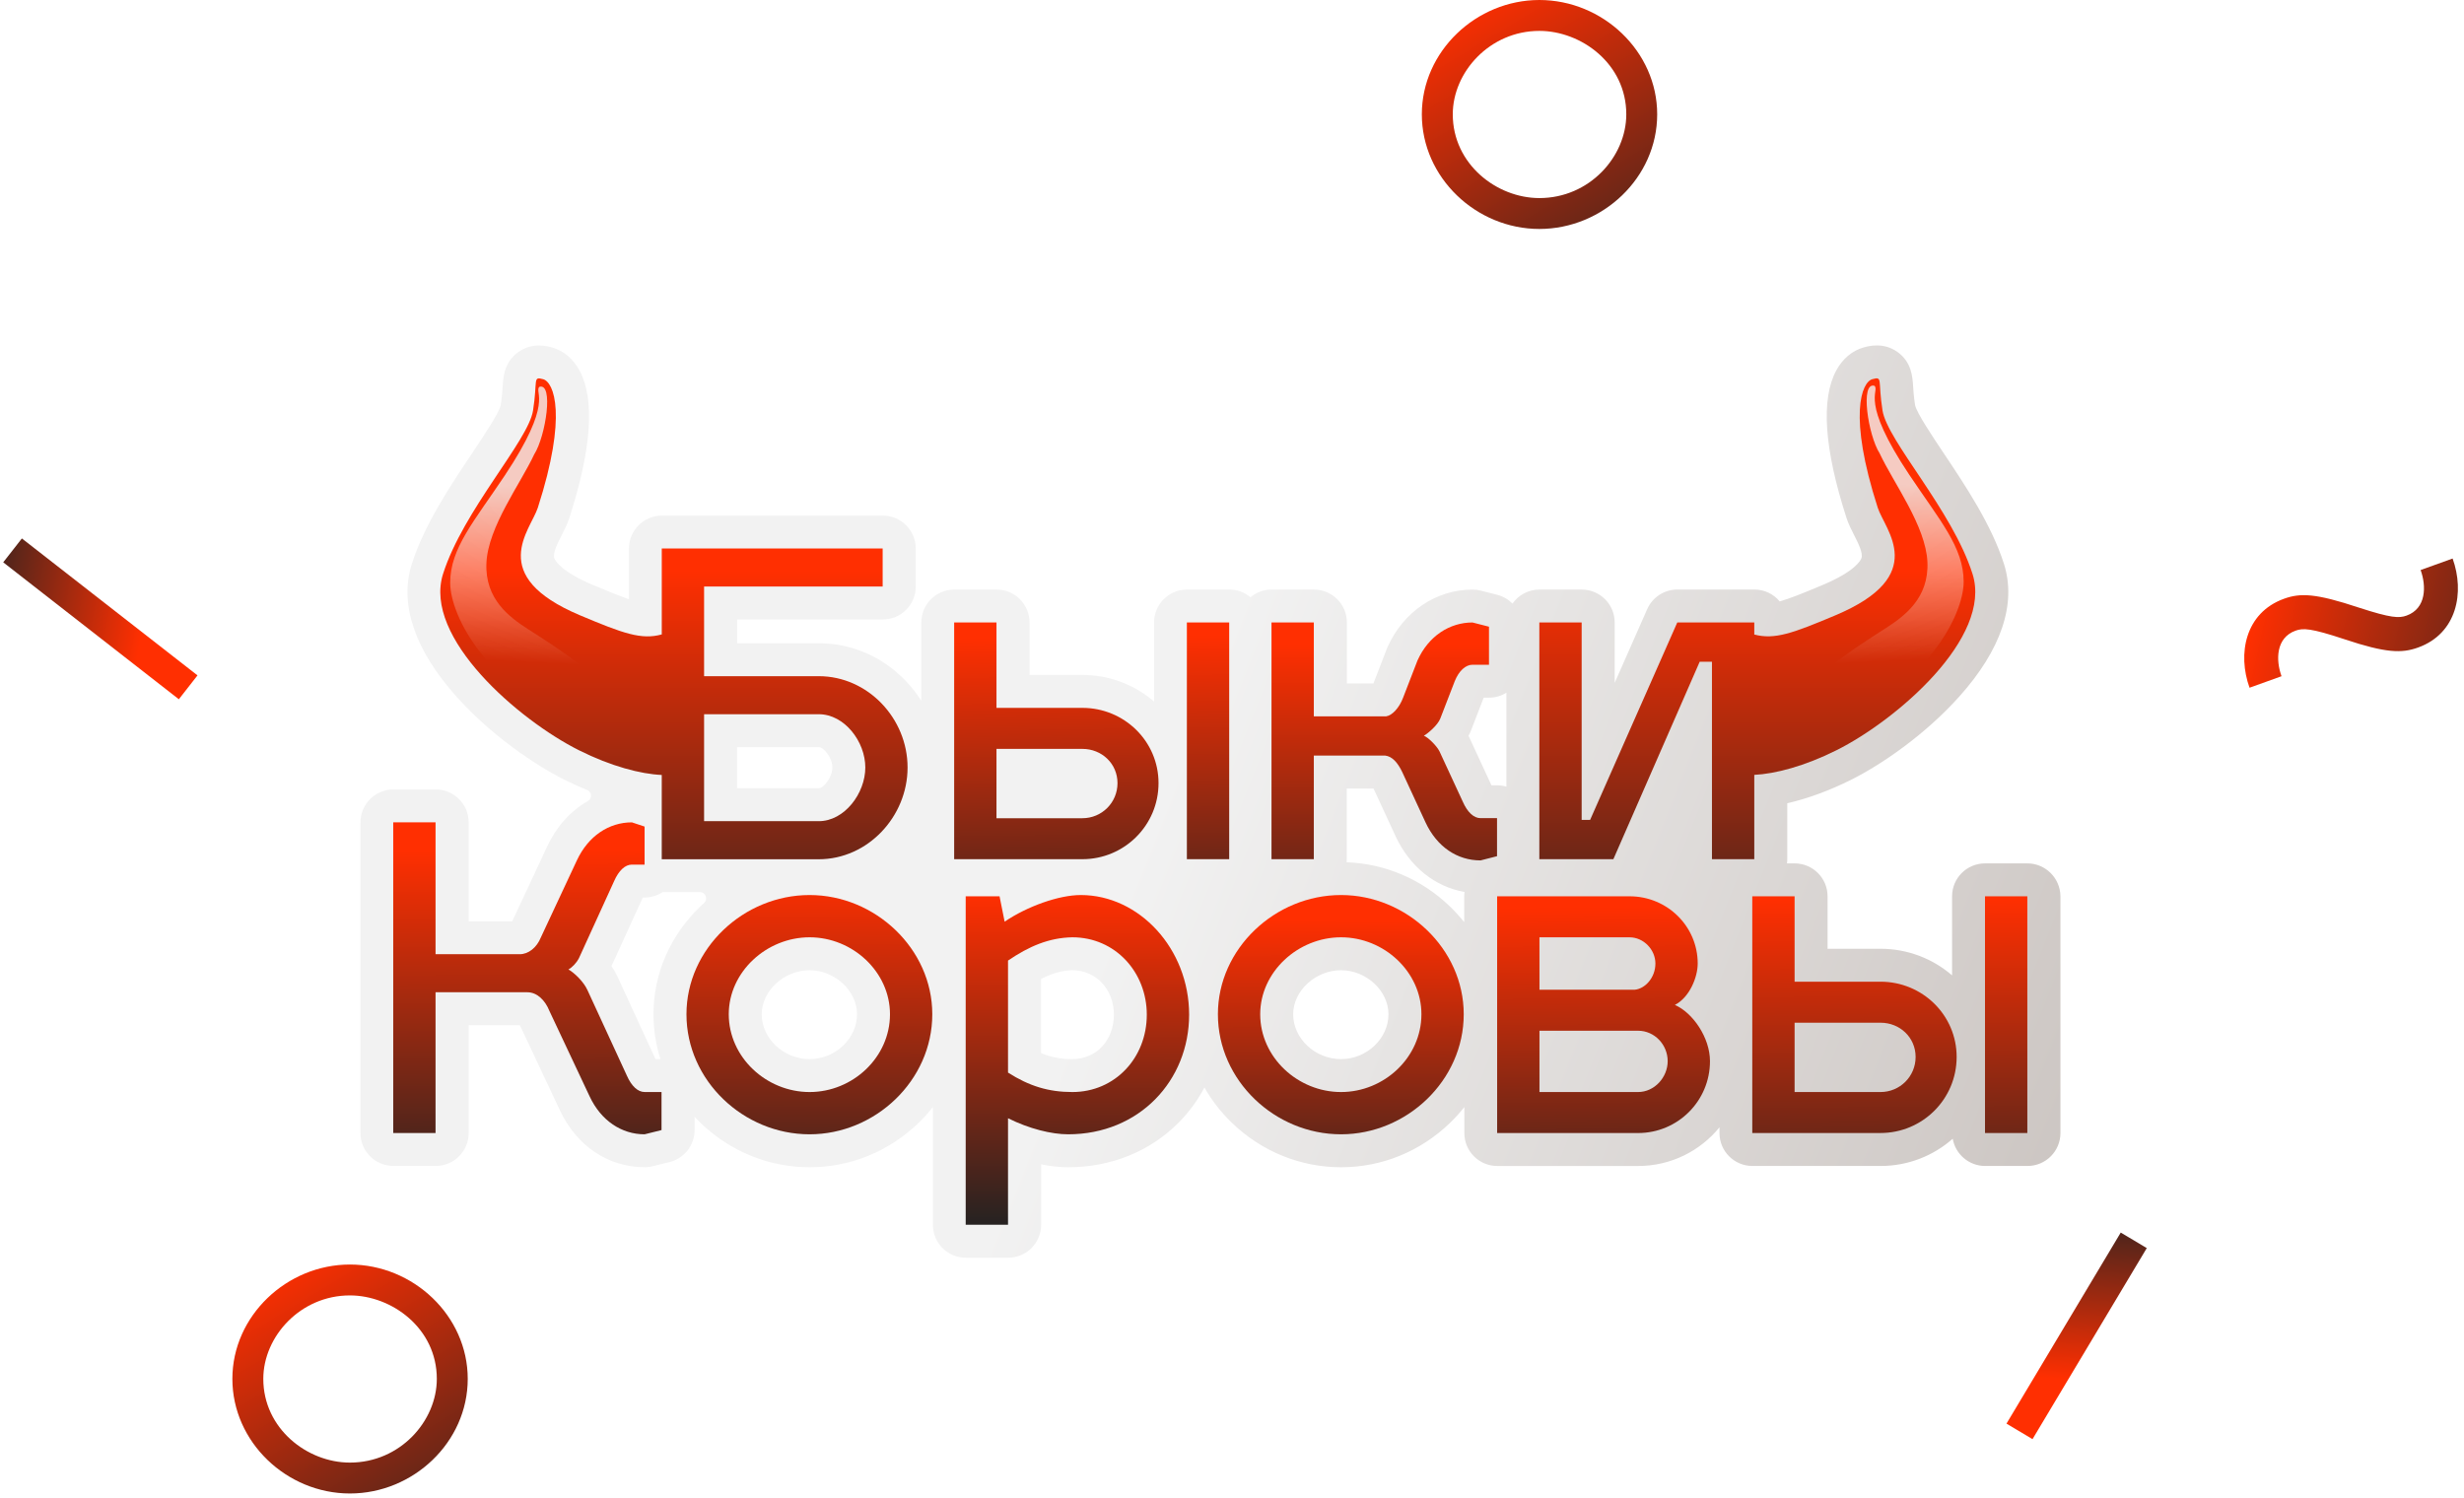
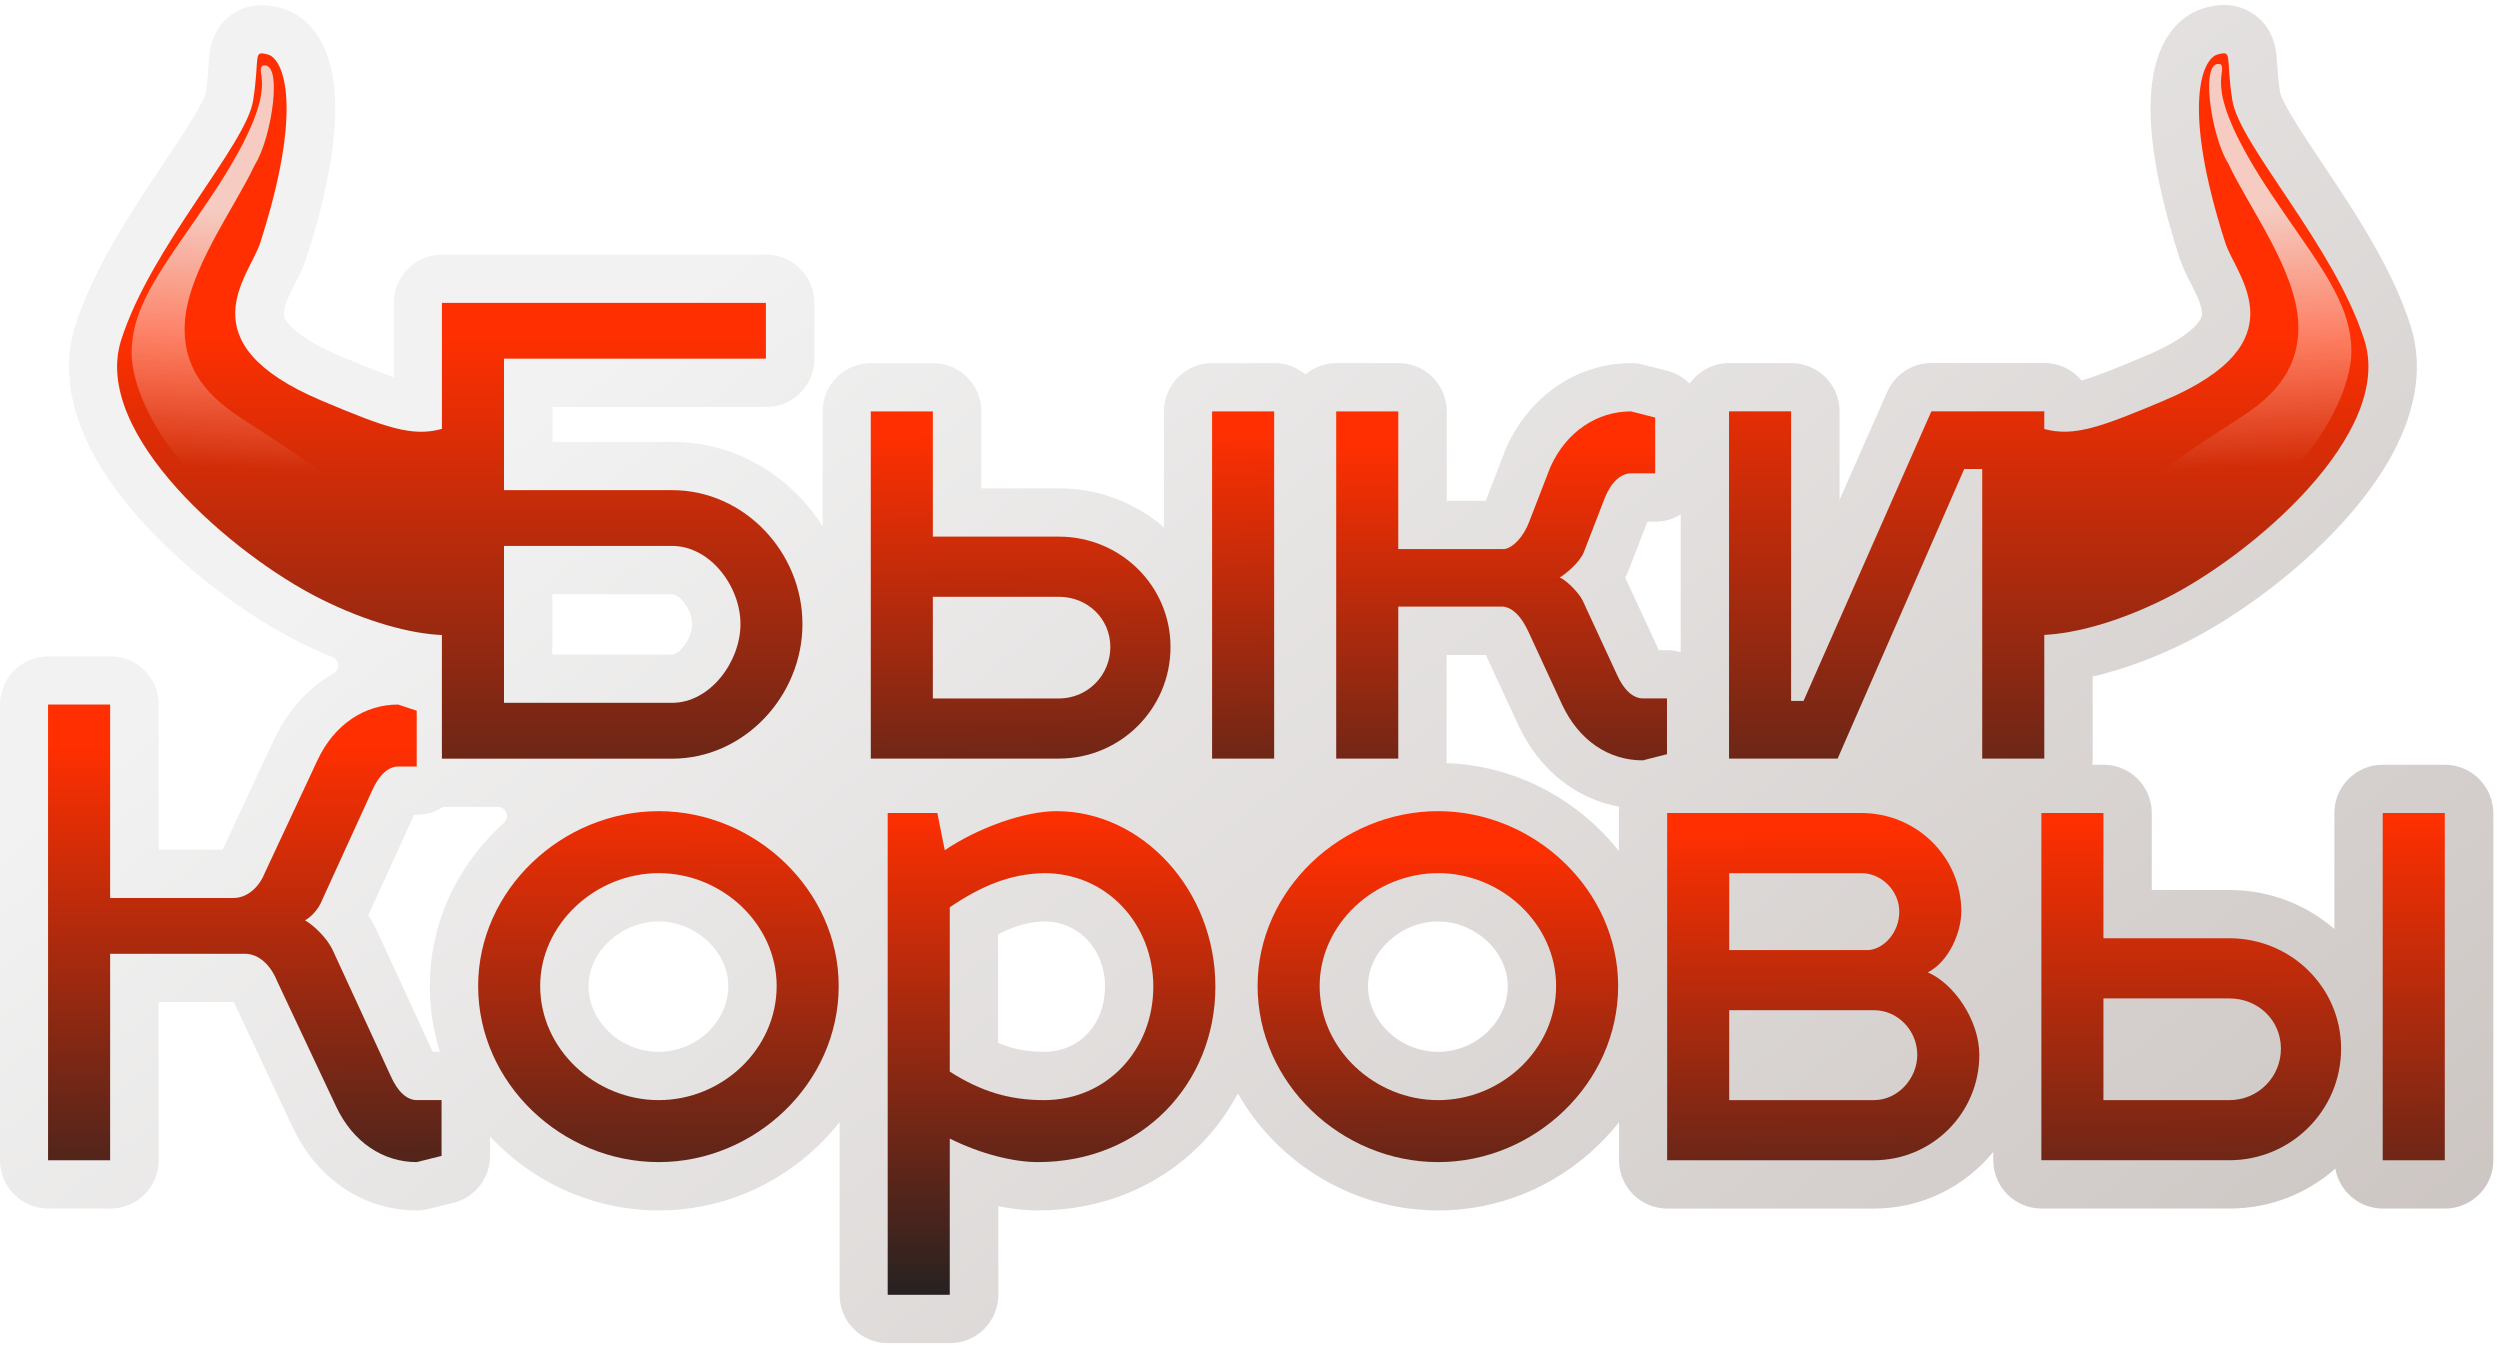
- <svg xmlns="http://www.w3.org/2000/svg" width="362" height="220" viewBox="0 0 362 220" fill="none">
-   <path d="M297.848 126.855H291.63C288.955 126.855 286.79 129.021 286.79 131.69V143.306C283.975 140.875 280.294 139.401 276.277 139.401H268.498V131.69C268.498 129.018 266.33 126.855 263.659 126.855H262.535C262.561 126.652 262.578 126.45 262.578 126.241V118.019C265.572 117.334 268.796 116.152 272.003 114.547C276.294 112.4 282.704 108.073 287.822 102.373C294.004 95.489 296.283 88.741 294.415 82.858C292.583 77.089 288.707 71.297 285.595 66.641C283.919 64.135 281.623 60.706 281.359 59.544C281.16 58.262 281.101 57.358 281.062 56.696C280.98 55.384 280.843 53.192 278.763 51.71C276.699 50.242 274.511 50.849 273.795 51.048C272.13 51.511 270.703 52.712 269.775 54.432C267.499 58.654 268.002 65.936 271.271 76.074C271.558 76.968 271.983 77.8 272.391 78.606C272.995 79.794 273.746 81.272 273.472 82.019C273.361 82.323 272.568 83.931 267.8 85.938C264.779 87.211 262.836 87.984 261.467 88.362C260.579 87.295 259.24 86.617 257.744 86.617H246.429C244.512 86.617 242.774 87.749 242 89.501L237.223 100.324V91.459C237.223 88.787 235.054 86.623 232.383 86.623H226.165C224.529 86.623 223.082 87.439 222.207 88.682C221.606 88.075 220.845 87.622 219.973 87.397L217.55 86.777C217.158 86.675 216.756 86.626 216.355 86.626C210.979 86.623 206.188 89.863 203.85 95.074C203.814 95.152 203.781 95.231 203.752 95.309L201.78 100.415H197.88V91.459C197.88 88.787 195.712 86.623 193.041 86.623H186.823C185.64 86.623 184.556 87.047 183.714 87.752C182.871 87.047 181.79 86.623 180.605 86.623H174.387C171.712 86.623 169.547 88.79 169.547 91.459V103.075C166.732 100.644 163.051 99.169 159.035 99.169H151.256V91.459C151.256 88.787 149.087 86.623 146.416 86.623H140.198C137.523 86.623 135.358 88.79 135.358 91.459V102.97C134.689 101.916 133.915 100.921 133.03 100.001C129.62 96.461 125.104 94.513 120.31 94.513H108.305V91.018H129.699C132.373 91.018 134.538 88.852 134.538 86.183V80.593C134.538 77.921 132.37 75.758 129.699 75.758H97.247C94.572 75.758 92.407 77.924 92.407 80.593V88.043C91.16 87.615 89.478 86.943 87.12 85.951C82.352 83.944 81.558 82.336 81.447 82.032C81.173 81.285 81.924 79.807 82.528 78.619C82.936 77.813 83.361 76.978 83.648 76.087C86.917 65.95 87.42 58.667 85.144 54.445C84.217 52.725 82.79 51.524 81.124 51.061C80.406 50.862 78.218 50.255 76.154 51.723C74.073 53.205 73.936 55.397 73.855 56.709C73.812 57.368 73.757 58.272 73.557 59.554C73.293 60.716 70.997 64.145 69.322 66.651C66.206 71.307 62.333 77.099 60.501 82.868C58.633 88.747 60.913 95.495 67.094 102.383C72.209 108.083 78.619 112.407 82.914 114.557C84.031 115.118 85.151 115.624 86.264 116.074C86.966 116.361 87.028 117.324 86.369 117.696C83.851 119.128 81.767 121.412 80.389 124.372L75.249 135.371H68.855V120.828C68.855 118.156 66.686 115.993 64.015 115.993H57.797C55.122 115.993 52.957 118.159 52.957 120.828V166.473C52.957 169.145 55.126 171.308 57.797 171.308H64.015C66.689 171.308 68.855 169.142 68.855 166.473V150.628H76.376L82.251 163.112C84.697 168.362 89.357 171.498 94.719 171.498C95.114 171.498 95.51 171.449 95.895 171.354L98.38 170.734C100.536 170.196 102.048 168.261 102.048 166.042V164.094C102.328 164.394 102.619 164.691 102.92 164.982C107.279 169.184 112.978 171.501 118.964 171.501C124.924 171.501 130.603 169.184 134.956 164.978C135.717 164.244 136.419 163.464 137.059 162.655V179.958C137.059 182.631 139.228 184.794 141.899 184.794H148.117C150.792 184.794 152.957 182.627 152.957 179.958V171.073C154.345 171.354 155.69 171.501 156.944 171.501C163.231 171.501 169.002 169.158 173.198 164.903C174.703 163.376 175.961 161.65 176.95 159.784C178.018 161.666 179.373 163.419 180.997 164.982C185.356 169.184 191.055 171.501 197.041 171.501C203.001 171.501 208.68 169.184 213.033 164.978C213.794 164.244 214.496 163.464 215.136 162.655V166.479C215.136 169.152 217.305 171.315 219.976 171.315H240.678C245.488 171.315 249.792 169.099 252.62 165.634V166.476C252.62 169.148 254.789 171.312 257.46 171.312H276.297C280.35 171.312 284.056 169.801 286.884 167.311C287.283 169.582 289.265 171.312 291.652 171.312H297.87C300.545 171.312 302.71 169.145 302.71 166.476V131.69C302.687 129.018 300.519 126.855 297.848 126.855ZM216.129 107.287L217.978 102.507H218.758C219.699 102.507 220.571 102.236 221.312 101.773V115.581C220.878 115.454 220.417 115.382 219.937 115.382H219.117L215.878 108.377C215.858 108.331 215.835 108.289 215.812 108.243C215.793 108.201 215.77 108.158 215.747 108.116C215.891 107.848 216.021 107.571 216.129 107.287ZM108.285 109.773H120.29C121.005 109.773 122.285 111.281 122.285 112.762C122.285 114.244 120.986 115.813 120.29 115.813H108.285V109.773ZM96.009 149.02C96.009 151.284 96.355 153.499 97.028 155.611H96.303L90.709 143.473C90.471 142.947 90.173 142.435 89.837 141.949L94.438 131.87H94.696C95.676 131.87 96.584 131.576 97.345 131.08H102.835C103.674 131.08 104.059 132.111 103.436 132.672C103.256 132.832 103.08 132.999 102.903 133.165C98.459 137.43 96.009 143.061 96.009 149.02ZM118.941 155.611C115.13 155.611 111.91 152.592 111.91 149.02C111.91 145.574 115.195 142.552 118.941 142.552C122.654 142.552 125.91 145.574 125.91 149.02C125.91 152.592 122.72 155.611 118.941 155.611ZM157.545 155.611C155.854 155.611 154.407 155.34 152.937 154.713V143.845C154.587 142.983 156.056 142.585 157.588 142.549C161.043 142.572 163.646 145.372 163.646 149.078C163.642 152.866 161.079 155.611 157.545 155.611ZM197.018 155.611C193.207 155.611 189.987 152.592 189.987 149.02C189.987 145.574 193.272 142.552 197.018 142.552C200.731 142.552 203.987 145.574 203.987 149.02C203.987 152.592 200.797 155.611 197.018 155.611ZM213.001 133.168C208.843 129.171 203.488 126.891 197.838 126.688C197.851 126.541 197.861 126.391 197.861 126.241V115.862H201.796L205.042 122.88C207.122 127.344 210.806 130.281 215.159 131.057C215.133 131.266 215.114 131.475 215.114 131.694V135.492C214.47 134.679 213.765 133.903 213.001 133.168Z" fill="url(#paint0_linear)" />
-   <path d="M140.181 91.459H146.399V104.005H159.018C165.174 104.005 170.207 108.912 170.207 115.059C170.207 121.272 165.171 126.238 159.018 126.238H140.181V91.459ZM159.018 120.218C161.879 120.218 164.178 117.921 164.178 115.063C164.178 112.204 161.879 110.031 159.018 110.031H146.399V120.218H159.018ZM174.37 91.459H180.588V126.241H174.37V91.459Z" fill="url(#paint1_linear)" />
-   <path d="M193.021 111.023V126.241H186.803V91.459H193.021V105.248H203.651C204.523 105.124 205.578 104.005 206.136 102.513L208.249 97.048C209.866 93.446 212.974 91.459 216.332 91.459L218.755 92.079V97.668H216.332C215.336 97.668 214.343 98.539 213.722 100.089L211.609 105.554C211.237 106.55 209.745 107.79 209.186 108.1C209.745 108.286 211.051 109.529 211.485 110.397L214.905 117.787C215.587 119.34 216.521 120.208 217.514 120.208H219.937V125.797L217.514 126.417C214.095 126.417 211.11 124.43 209.431 120.828L206.012 113.438C205.329 112.008 204.52 111.141 203.527 111.017H193.021V111.023Z" fill="url(#paint2_linear)" />
-   <path d="M97.185 166.039L94.7 166.659C91.343 166.659 88.296 164.672 86.617 161.069L80.713 148.524C80.092 146.97 78.91 145.789 77.48 145.789H63.989V166.473H57.771V120.822H63.989V140.2H76.359C77.604 140.2 78.845 139.267 79.468 137.717L84.752 126.414C86.431 122.812 89.478 120.825 92.835 120.825L94.7 121.445V127.034H92.835C91.839 127.034 90.908 127.902 90.226 129.455L85.066 140.758C84.694 141.502 84.008 142.187 83.511 142.435C84.383 142.931 85.748 144.236 86.31 145.479L92.09 158.025C92.773 159.578 93.707 160.446 94.703 160.446H97.188V166.039H97.185Z" fill="url(#paint3_linear)" />
-   <path d="M136.968 149.019C136.968 158.772 128.575 166.659 118.941 166.659C109.242 166.659 100.852 158.769 100.852 149.019C100.852 139.391 109.245 131.504 118.941 131.504C128.575 131.504 136.968 139.394 136.968 149.019ZM107.067 149.019C107.067 155.356 112.599 160.449 118.941 160.449C125.283 160.449 130.753 155.356 130.753 149.019C130.753 142.807 125.283 137.714 118.941 137.714C112.599 137.714 107.067 142.81 107.067 149.019Z" fill="url(#paint4_linear)" />
-   <path d="M174.7 149.081C174.7 158.772 167.365 166.659 156.922 166.659C154.498 166.659 151.203 165.853 148.094 164.3V179.952H141.876V131.69H146.85L147.595 135.416C150.89 133.181 155.553 131.504 158.783 131.504C167.365 131.504 174.7 139.394 174.7 149.081ZM148.094 141.133V157.591C151.203 159.578 154.061 160.449 157.542 160.449C163.822 160.449 168.482 155.418 168.482 149.081C168.482 142.869 163.881 137.714 157.542 137.714C154.126 137.779 151.203 139.019 148.094 141.133Z" fill="url(#paint5_linear)" />
-   <path d="M215.045 149.019C215.045 158.772 206.652 166.659 197.018 166.659C187.319 166.659 178.929 158.769 178.929 149.019C178.929 139.391 187.322 131.504 197.018 131.504C206.652 131.504 215.045 139.394 215.045 149.019ZM185.144 149.019C185.144 155.356 190.676 160.449 197.018 160.449C203.36 160.449 208.83 155.356 208.83 149.019C208.83 142.807 203.36 137.714 197.018 137.714C190.676 137.714 185.144 142.81 185.144 149.019Z" fill="url(#paint6_linear)" />
-   <path d="M240.655 166.473H219.953V131.69H239.411C244.943 131.69 249.42 136.102 249.42 141.567C249.42 143.554 248.238 146.536 246.063 147.652C248.672 148.772 251.223 152.436 251.223 155.914C251.223 161.751 246.5 166.473 240.655 166.473ZM226.171 137.717V145.417H240.158C241.651 145.293 243.205 143.678 243.205 141.567C243.205 139.518 241.465 137.717 239.414 137.717H226.171ZM226.171 151.444V160.449H240.655C243.078 160.449 245.008 158.276 245.008 155.914C245.008 153.493 243.081 151.441 240.655 151.441H226.171V151.444Z" fill="url(#paint7_linear)" />
-   <path d="M257.437 131.69H263.655V144.236H276.274C282.43 144.236 287.462 149.143 287.462 155.291C287.462 161.503 282.427 166.469 276.274 166.469H257.437V131.69ZM276.274 160.449C279.135 160.449 281.434 158.152 281.434 155.294C281.434 152.436 279.135 150.263 276.274 150.263H263.655V160.449H276.274ZM291.629 131.69H297.847V166.473H291.629V131.69Z" fill="url(#paint8_linear)" />
-   <path d="M120.29 99.349H103.442V86.18H129.676V80.59H97.224V93.214C94.22 94.04 91.558 93.074 85.216 90.405C71.356 84.571 77.953 77.898 79.014 74.6C83.394 61.019 81.379 56.154 79.801 55.717C78.224 55.28 79.014 55.851 78.312 60.321C77.61 64.791 68.068 74.952 65.089 84.329C62.111 93.704 76.297 105.848 85.053 110.23C89.788 112.599 94.144 113.731 97.221 113.862V126.248H120.283C127.494 126.248 133.336 119.973 133.336 112.769C133.343 105.558 127.501 99.349 120.29 99.349ZM120.29 120.652H103.442V104.938H120.29C124.081 104.938 127.128 108.974 127.128 112.762C127.128 116.55 124.081 120.652 120.29 120.652Z" fill="url(#paint9_linear)" />
-   <path d="M289.794 84.323C286.816 74.949 277.273 64.785 276.571 60.315C275.869 55.844 276.659 55.273 275.082 55.711C273.505 56.148 271.493 61.013 275.869 74.593C276.934 77.892 283.527 84.564 269.668 90.398C263.374 93.048 260.706 94.02 257.731 93.227V91.456H246.419L233.614 120.463H232.37V91.456H226.152V126.238H237.03L249.711 97.231H251.513V126.238H257.731V113.849C260.801 113.702 265.128 112.573 269.828 110.22C278.586 105.842 292.773 93.697 289.794 84.323Z" fill="url(#paint10_linear)" />
-   <path d="M29.016 99.231L26.276 102.739L0.474 82.62L3.214 79.112L29.016 99.231Z" fill="url(#paint11_linear)" />
-   <path d="M353.561 90.447C356.484 89.397 356.474 86.098 355.628 83.752L360.327 82.062C362.114 87.015 360.993 93.074 355.252 95.139C352.852 96.004 350.533 95.955 344.502 93.942C339.479 92.275 338.355 92.265 337.258 92.66C334.335 93.71 334.345 97.009 335.191 99.355L330.492 101.045C328.705 96.092 329.825 90.033 335.566 87.968C337.967 87.103 340.233 87.171 346.53 89.266C351.343 90.832 352.467 90.839 353.561 90.447Z" fill="url(#paint12_linear)" />
-   <path d="M68.718 202.59C68.718 211.895 60.72 219.433 51.406 219.433C42.138 219.433 34.14 211.895 34.14 202.59C34.14 193.33 42.138 185.792 51.406 185.792C60.72 185.792 68.718 193.326 68.718 202.59ZM38.683 202.59C38.683 209.899 45.136 214.894 51.406 214.894C58.767 214.894 64.175 208.812 64.175 202.59C64.175 195.144 57.542 190.331 51.406 190.331C44.136 190.331 38.683 196.367 38.683 202.59Z" fill="url(#paint13_linear)" />
-   <path d="M298.608 211.448L294.784 209.168L311.57 181.097L315.394 183.378L298.608 211.448Z" fill="url(#paint14_linear)" />
-   <path d="M243.467 16.797C243.467 26.103 235.469 33.64 226.155 33.64C216.887 33.64 208.889 26.103 208.889 16.797C208.889 7.537 216.887 0 226.155 0C235.472 0 243.467 7.537 243.467 16.797ZM213.435 16.797C213.435 24.106 219.888 29.102 226.158 29.102C233.519 29.102 238.927 23.02 238.927 16.797C238.927 9.351 232.295 4.539 226.158 4.539C218.885 4.539 213.435 10.578 213.435 16.797Z" fill="url(#paint15_linear)" />
-   <path d="M79.214 56.846C78.489 57.812 81.392 59.022 74.129 69.907C69.658 76.606 66.141 80.548 66.141 85.628C66.141 90.708 71.951 100.866 82.359 104.249C82.359 104.249 86.232 106.184 88.651 103.525C91.071 100.866 81.633 95.061 77.515 92.399C74.867 90.686 71.222 88.046 71.464 82.724C71.706 77.402 76.444 71.128 78.482 66.762C80.183 64.1 81.392 56.118 79.214 56.846Z" fill="url(#paint16_linear)" />
-   <path d="M275.418 56.696C276.143 57.662 273.24 58.872 280.503 69.757C284.974 76.456 288.491 80.398 288.491 85.478C288.491 90.558 282.681 100.716 272.273 104.099C272.273 104.099 268.4 106.034 265.98 103.375C263.561 100.716 272.998 94.911 277.117 92.249C279.765 90.535 283.41 87.896 283.168 82.574C282.926 77.252 278.188 70.978 276.15 66.612C274.448 63.953 273.237 55.972 275.418 56.696Z" fill="url(#paint17_linear)" />
+ <svg xmlns="http://www.w3.org/2000/svg" width="299" height="161" viewBox="0 0 299 161" fill="none">
  <defs>
-     <linearGradient id="paint0_linear" x1="172.16" y1="113.156" x2="447.572" y2="222.33" gradientUnits="userSpaceOnUse">
-       <stop stop-color="#F2F2F2" />
-       <stop offset="1" stop-color="#A49790" />
+     <linearGradient id="paint0_linear" x1="81.5" y1="22" x2="264.364" y2="250.609" gradientUnits="userSpaceOnUse">
+       <stop offset="0.034" stop-color="#F2F2F2" />
+       <stop offset="0.837" stop-color="#CAC3C0" />
    </linearGradient>
-     <linearGradient id="paint1_linear" x1="160.182" y1="93.538" x2="160.848" y2="143.92" gradientUnits="userSpaceOnUse">
+     <linearGradient id="paint1_linear" x1="128.025" y1="51.684" x2="128.821" y2="111.839" gradientUnits="userSpaceOnUse">
      <stop stop-color="#FF2F01" />
      <stop offset="1" stop-color="#222222" />
    </linearGradient>
-     <linearGradient id="paint2_linear" x1="203.371" y1="94.649" x2="203.371" y2="144.498" gradientUnits="userSpaceOnUse">
+     <linearGradient id="paint2_linear" x1="179.592" y1="53.01" x2="179.592" y2="112.529" gradientUnits="userSpaceOnUse">
      <stop stop-color="#FF2F01" />
      <stop offset="1" stop-color="#222222" />
    </linearGradient>
-     <linearGradient id="paint3_linear" x1="77.379" y1="124.909" x2="77.514" y2="177.878" gradientUnits="userSpaceOnUse">
+     <linearGradient id="paint3_linear" x1="29.16" y1="89.139" x2="29.321" y2="152.385" gradientUnits="userSpaceOnUse">
      <stop stop-color="#FF2F01" />
      <stop offset="1" stop-color="#222222" />
    </linearGradient>
-     <linearGradient id="paint4_linear" x1="119.013" y1="128.626" x2="118.749" y2="180.661" gradientUnits="userSpaceOnUse">
+     <linearGradient id="paint4_linear" x1="78.87" y1="93.578" x2="78.555" y2="155.707" gradientUnits="userSpaceOnUse">
      <stop stop-color="#FF2F01" />
      <stop offset="1" stop-color="#222222" />
    </linearGradient>
-     <linearGradient id="paint5_linear" x1="158.31" y1="131.354" x2="158.2" y2="180.818" gradientUnits="userSpaceOnUse">
+     <linearGradient id="paint5_linear" x1="125.79" y1="96.835" x2="125.659" y2="155.895" gradientUnits="userSpaceOnUse">
      <stop stop-color="#FF2F01" />
      <stop offset="1" stop-color="#222222" />
    </linearGradient>
-     <linearGradient id="paint6_linear" x1="196.922" y1="135.064" x2="197.13" y2="180.758" gradientUnits="userSpaceOnUse">
+     <linearGradient id="paint6_linear" x1="171.893" y1="101.265" x2="172.141" y2="155.823" gradientUnits="userSpaceOnUse">
      <stop stop-color="#FF2F01" />
      <stop offset="1" stop-color="#222222" />
    </linearGradient>
-     <linearGradient id="paint7_linear" x1="235.395" y1="133.251" x2="235.74" y2="183.062" gradientUnits="userSpaceOnUse">
+     <linearGradient id="paint7_linear" x1="217.829" y1="99.1" x2="218.241" y2="158.574" gradientUnits="userSpaceOnUse">
      <stop stop-color="#FF2F01" />
      <stop offset="1" stop-color="#222222" />
    </linearGradient>
-     <linearGradient id="paint8_linear" x1="277.528" y1="132.131" x2="277.885" y2="185.013" gradientUnits="userSpaceOnUse">
+     <linearGradient id="paint8_linear" x1="268.135" y1="97.763" x2="268.562" y2="160.903" gradientUnits="userSpaceOnUse">
      <stop stop-color="#FF2F01" />
      <stop offset="1" stop-color="#222222" />
    </linearGradient>
-     <linearGradient id="paint9_linear" x1="99.018" y1="83.847" x2="99.018" y2="148.045" gradientUnits="userSpaceOnUse">
+     <linearGradient id="paint9_linear" x1="54.996" y1="40.113" x2="54.996" y2="116.764" gradientUnits="userSpaceOnUse">
      <stop stop-color="#FF2F01" />
      <stop offset="1" stop-color="#222222" />
    </linearGradient>
-     <linearGradient id="paint10_linear" x1="258.175" y1="83.847" x2="258.175" y2="148.045" gradientUnits="userSpaceOnUse">
+     <linearGradient id="paint10_linear" x1="245.028" y1="40.113" x2="245.028" y2="116.764" gradientUnits="userSpaceOnUse">
      <stop stop-color="#FF2F01" />
      <stop offset="1" stop-color="#222222" />
    </linearGradient>
-     <linearGradient id="paint11_linear" x1="21.018" y1="92.095" x2="-6.327" y2="87.204" gradientUnits="userSpaceOnUse">
-       <stop stop-color="#FF2F01" />
-       <stop offset="1" stop-color="#222222" />
-     </linearGradient>
-     <linearGradient id="paint12_linear" x1="331.335" y1="88.437" x2="380.488" y2="99.493" gradientUnits="userSpaceOnUse">
-       <stop stop-color="#FF2F01" />
-       <stop offset="1" stop-color="#222222" />
-     </linearGradient>
-     <linearGradient id="paint13_linear" x1="41.157" y1="185.634" x2="69.828" y2="233.092" gradientUnits="userSpaceOnUse">
-       <stop stop-color="#FF2F01" />
-       <stop offset="1" stop-color="#222222" />
-     </linearGradient>
-     <linearGradient id="paint14_linear" x1="304.744" y1="202.703" x2="306.204" y2="174.983" gradientUnits="userSpaceOnUse">
-       <stop stop-color="#FF2F01" />
-       <stop offset="1" stop-color="#222222" />
-     </linearGradient>
-     <linearGradient id="paint15_linear" x1="215.909" y1="-0.157" x2="244.579" y2="47.301" gradientUnits="userSpaceOnUse">
-       <stop stop-color="#FF2F01" />
-       <stop offset="1" stop-color="#222222" />
-     </linearGradient>
-     <linearGradient id="paint16_linear" x1="78.679" y1="71.593" x2="77.435" y2="97.3" gradientUnits="userSpaceOnUse">
+     <linearGradient id="paint11_linear" x1="30.712" y1="25.482" x2="29.226" y2="56.175" gradientUnits="userSpaceOnUse">
      <stop stop-color="#F2F2F2" stop-opacity="0.8" />
      <stop offset="1" stop-color="white" stop-opacity="0" />
    </linearGradient>
-     <linearGradient id="paint17_linear" x1="275.952" y1="71.445" x2="277.196" y2="97.152" gradientUnits="userSpaceOnUse">
+     <linearGradient id="paint12_linear" x1="266.254" y1="25.304" x2="267.739" y2="55.998" gradientUnits="userSpaceOnUse">
      <stop stop-color="#F2F2F2" stop-opacity="0.8" />
      <stop offset="1" stop-color="white" stop-opacity="0" />
    </linearGradient>
  </defs>
+   <path d="M292.396 91.463H284.972C281.779 91.463 279.193 94.05 279.193 97.237V111.106C275.832 108.203 271.438 106.443 266.642 106.443H257.354V97.237C257.354 94.046 254.765 91.463 251.575 91.463H250.234C250.265 91.221 250.284 90.98 250.284 90.731V80.913C253.86 80.095 257.709 78.685 261.538 76.768C266.661 74.204 274.315 69.038 280.425 62.232C287.807 54.012 290.528 45.956 288.298 38.931C286.111 32.043 281.482 25.128 277.766 19.569C275.766 16.577 273.025 12.482 272.709 11.095C272.471 9.564 272.401 8.485 272.354 7.694C272.257 6.128 272.093 3.51 269.609 1.741C267.145 -0.012 264.532 0.713 263.678 0.951C261.69 1.504 259.986 2.938 258.878 4.991C256.16 10.032 256.761 18.727 260.664 30.832C261.007 31.899 261.514 32.893 262.002 33.855C262.723 35.273 263.62 37.038 263.292 37.93C263.16 38.292 262.212 40.213 256.519 42.609C252.912 44.128 250.592 45.052 248.959 45.504C247.898 44.23 246.299 43.419 244.513 43.419H231.003C228.714 43.419 226.639 44.771 225.715 46.863L220.011 59.786V49.201C220.011 46.01 217.422 43.427 214.232 43.427H206.808C204.854 43.427 203.127 44.401 202.082 45.885C201.364 45.161 200.456 44.619 199.415 44.35L196.522 43.61C196.054 43.489 195.574 43.431 195.095 43.431C188.676 43.427 182.956 47.296 180.164 53.517C180.121 53.611 180.082 53.704 180.047 53.798L177.692 59.895H173.037V49.201C173.037 46.01 170.447 43.427 167.258 43.427H159.834C158.422 43.427 157.128 43.934 156.122 44.775C155.116 43.934 153.825 43.427 152.41 43.427H144.985C141.792 43.427 139.207 46.014 139.207 49.201V63.07C135.846 60.168 131.451 58.407 126.655 58.407H117.367V49.201C117.367 46.01 114.778 43.427 111.588 43.427H104.164C100.971 43.427 98.386 46.014 98.386 49.201V62.945C97.586 61.687 96.662 60.499 95.605 59.4C91.535 55.173 86.142 52.847 80.418 52.847H66.084V48.675H91.628C94.822 48.675 97.407 46.088 97.407 42.901V36.228C97.407 33.037 94.818 30.454 91.628 30.454H52.882C49.688 30.454 47.103 33.041 47.103 36.228V45.122C45.613 44.611 43.605 43.809 40.79 42.625C35.097 40.229 34.15 38.308 34.017 37.946C33.689 37.053 34.586 35.289 35.308 33.871C35.795 32.908 36.302 31.911 36.645 30.847C40.548 18.743 41.149 10.047 38.431 5.006C37.324 2.953 35.62 1.519 33.631 0.966C32.773 0.729 30.161 0.004 27.696 1.757C25.212 3.526 25.049 6.144 24.951 7.71C24.901 8.497 24.834 9.576 24.596 11.107C24.281 12.494 21.539 16.589 19.539 19.581C15.819 25.14 11.195 32.055 9.007 38.943C6.777 45.963 9.499 54.02 16.88 62.244C22.986 69.05 30.64 74.212 35.768 76.779C37.101 77.45 38.439 78.053 39.768 78.591C40.607 78.934 40.681 80.083 39.893 80.527C36.887 82.238 34.399 84.965 32.754 88.498L26.616 101.631H18.982V84.267C18.982 81.077 16.392 78.494 13.203 78.494H5.779C2.585 78.494 0 81.081 0 84.267V138.766C0 141.957 2.589 144.54 5.779 144.54H13.203C16.396 144.54 18.982 141.953 18.982 138.766V119.848H27.962L34.976 134.754C37.897 141.022 43.461 144.766 49.863 144.766C50.335 144.766 50.807 144.708 51.267 144.595L54.234 143.854C56.808 143.212 58.613 140.901 58.613 138.252V135.926C58.949 136.285 59.296 136.639 59.654 136.986C64.86 142.004 71.664 144.77 78.811 144.77C85.928 144.77 92.708 142.004 97.906 136.982C98.814 136.106 99.653 135.174 100.417 134.208V154.868C100.417 158.059 103.006 160.642 106.196 160.642H113.62C116.813 160.642 119.399 158.055 119.399 154.868V144.26C121.056 144.595 122.662 144.77 124.16 144.77C131.666 144.77 138.556 141.973 143.566 136.893C145.364 135.069 146.865 133.008 148.046 130.78C149.321 133.028 150.94 135.12 152.877 136.986C158.083 142.004 164.887 144.77 172.034 144.77C179.151 144.77 185.931 142.004 191.129 136.982C192.038 136.106 192.876 135.174 193.64 134.208V138.774C193.64 141.965 196.229 144.548 199.419 144.548H224.136C229.88 144.548 235.019 141.903 238.396 137.765V138.77C238.396 141.961 240.985 144.544 244.174 144.544H266.665C271.504 144.544 275.93 142.74 279.306 139.768C279.782 142.479 282.149 144.544 284.999 144.544H292.423C295.617 144.544 298.202 141.957 298.202 138.77V97.237C298.175 94.046 295.586 91.463 292.396 91.463ZM194.825 68.1L197.032 62.392H197.964C199.087 62.392 200.128 62.069 201.014 61.516V78.003C200.495 77.851 199.945 77.765 199.372 77.765H198.393L194.525 69.401C194.502 69.346 194.475 69.296 194.447 69.241C194.424 69.19 194.397 69.14 194.369 69.089C194.541 68.77 194.697 68.439 194.825 68.1ZM66.061 71.068H80.394C81.248 71.068 82.777 72.868 82.777 74.637C82.777 76.406 81.225 78.279 80.394 78.279H66.061V71.068ZM51.404 117.927C51.404 120.631 51.817 123.277 52.62 125.797H51.755L45.075 111.305C44.791 110.677 44.436 110.066 44.034 109.485L49.528 97.451H49.836C51.006 97.451 52.09 97.1 52.998 96.508H59.553C60.555 96.508 61.015 97.739 60.27 98.409C60.056 98.6 59.846 98.799 59.635 98.998C54.328 104.089 51.404 110.814 51.404 117.927ZM78.784 125.797C74.234 125.797 70.389 122.193 70.389 117.927C70.389 113.813 74.312 110.206 78.784 110.206C83.218 110.206 87.105 113.813 87.105 117.927C87.105 122.193 83.296 125.797 78.784 125.797ZM124.877 125.797C122.857 125.797 121.13 125.474 119.375 124.726V111.749C121.344 110.72 123.099 110.245 124.928 110.202C129.053 110.229 132.161 113.572 132.161 117.998C132.157 122.521 129.096 125.797 124.877 125.797ZM172.007 125.797C167.457 125.797 163.612 122.193 163.612 117.927C163.612 113.813 167.535 110.206 172.007 110.206C176.441 110.206 180.328 113.813 180.328 117.927C180.328 122.193 176.519 125.797 172.007 125.797ZM191.09 99.001C186.126 94.229 179.732 91.506 172.986 91.264C173.001 91.089 173.013 90.91 173.013 90.731V78.338H177.712L181.588 86.718C184.071 92.047 188.47 95.554 193.667 96.481C193.636 96.73 193.613 96.98 193.613 97.24V101.775C192.845 100.805 192.002 99.878 191.09 99.001Z" fill="url(#paint0_linear)" />
+   <path d="M104.145 49.201H111.569V64.18H126.636C133.986 64.18 139.994 70.04 139.994 77.379C139.994 84.797 133.982 90.727 126.636 90.727H104.145V49.201ZM126.636 83.539C130.051 83.539 132.796 80.796 132.796 77.383C132.796 73.971 130.051 71.376 126.636 71.376H111.569V83.539H126.636ZM144.966 49.201H152.39V90.731H144.966V49.201Z" fill="url(#paint1_linear)" />
+   <path d="M167.234 72.56V90.731H159.81V49.201H167.234V65.665H179.926C180.968 65.517 182.227 64.18 182.894 62.4L185.417 55.874C187.347 51.573 191.059 49.201 195.067 49.201L197.96 49.941V56.614H195.067C193.878 56.614 192.693 57.655 191.952 59.505L189.429 66.031C188.984 67.219 187.202 68.7 186.536 69.07C187.202 69.292 188.762 70.776 189.281 71.812L193.363 80.636C194.178 82.491 195.293 83.527 196.479 83.527H199.372V90.201L196.479 90.941C192.396 90.941 188.832 88.568 186.828 84.267L182.746 75.443C181.931 73.737 180.964 72.701 179.778 72.552H167.234V72.56Z" fill="url(#paint2_linear)" />
+   <path d="M52.807 138.248L49.84 138.988C45.832 138.988 42.194 136.616 40.19 132.315L33.14 117.335C32.399 115.481 30.987 114.071 29.279 114.071H13.172V138.766H5.748V84.26H13.172V107.397H27.942C29.428 107.397 30.909 106.283 31.654 104.432L37.963 90.937C39.967 86.636 43.605 84.263 47.614 84.263L49.84 85.004V91.677H47.614C46.424 91.677 45.313 92.713 44.498 94.568L38.337 108.063C37.893 108.951 37.074 109.77 36.481 110.066C37.523 110.658 39.152 112.216 39.823 113.7L46.725 128.68C47.54 130.534 48.655 131.571 49.844 131.571H52.811V138.248H52.807Z" fill="url(#paint3_linear)" />
+   <path d="M100.308 117.927C100.308 129.572 90.287 138.988 78.784 138.988C67.203 138.988 57.186 129.568 57.186 117.927C57.186 106.431 67.207 97.014 78.784 97.014C90.287 97.014 100.308 106.435 100.308 117.927ZM64.606 117.927C64.606 125.493 71.212 131.575 78.784 131.575C86.356 131.575 92.888 125.493 92.888 117.927C92.888 110.51 86.356 104.428 78.784 104.428C71.212 104.428 64.606 110.514 64.606 117.927Z" fill="url(#paint4_linear)" />
+   <path d="M145.36 118.001C145.36 129.572 136.602 138.988 124.132 138.988C121.239 138.988 117.305 138.026 113.593 136.172V154.86H106.168V97.237H112.107L112.996 101.686C116.93 99.017 122.498 97.014 126.355 97.014C136.602 97.014 145.36 106.435 145.36 118.001ZM113.593 108.511V128.162C117.305 130.534 120.717 131.575 124.873 131.575C132.371 131.575 137.936 125.567 137.936 118.001C137.936 110.584 132.442 104.428 124.873 104.428C120.794 104.506 117.305 105.987 113.593 108.511Z" fill="url(#paint5_linear)" />
+   <path d="M193.531 117.927C193.531 129.572 183.51 138.988 172.007 138.988C160.426 138.988 150.409 129.568 150.409 117.927C150.409 106.431 160.43 97.014 172.007 97.014C183.51 97.014 193.531 106.435 193.531 117.927ZM157.83 117.927C157.83 125.493 164.435 131.575 172.007 131.575C179.579 131.575 186.111 125.493 186.111 117.927C186.111 110.51 179.579 104.428 172.007 104.428C164.435 104.428 157.83 110.514 157.83 117.927Z" fill="url(#paint6_linear)" />
+   <path d="M224.109 138.766H199.391V97.237H222.623C229.228 97.237 234.574 102.504 234.574 109.029C234.574 111.402 233.163 114.963 230.566 116.295C233.681 117.631 236.727 122.006 236.727 126.159C236.727 133.129 231.088 138.766 224.109 138.766ZM206.815 104.432V113.626H223.516C225.298 113.478 227.154 111.55 227.154 109.029C227.154 106.583 225.076 104.432 222.627 104.432H206.815ZM206.815 120.822V131.575H224.109C227.002 131.575 229.306 128.98 229.306 126.159C229.306 123.269 227.006 120.818 224.109 120.818H206.815V120.822Z" fill="url(#paint7_linear)" />
+   <path d="M244.147 97.237H251.571V112.216H266.638C273.988 112.216 279.996 118.076 279.996 125.415C279.996 132.833 273.984 138.762 266.638 138.762H244.147V97.237ZM266.638 131.575C270.053 131.575 272.798 128.832 272.798 125.419C272.798 122.006 270.053 119.412 266.638 119.412H251.571V131.575H266.638ZM284.972 97.237H292.396V138.766H284.972V97.237Z" fill="url(#paint8_linear)" />
+   <path d="M80.394 58.621H60.278V42.897H91.601V36.224H52.854V51.297C49.267 52.282 46.089 51.129 38.517 47.942C21.968 40.977 29.845 33.01 31.112 29.071C36.341 12.856 33.935 7.048 32.052 6.526C30.168 6.004 31.112 6.685 30.274 12.023C29.435 17.36 18.042 29.492 14.486 40.688C10.93 51.881 27.868 66.382 38.322 71.614C43.976 74.442 49.177 75.794 52.85 75.95V90.738H80.387C88.996 90.738 95.972 83.247 95.972 74.645C95.98 66.035 89.004 58.621 80.394 58.621ZM80.394 84.057H60.278V65.294H80.394C84.921 65.294 88.56 70.114 88.56 74.637C88.56 79.16 84.921 84.057 80.394 84.057Z" fill="url(#paint9_linear)" />
+   <path d="M282.781 40.681C279.224 29.488 267.831 17.352 266.993 12.015C266.154 6.678 267.098 5.996 265.215 6.518C263.331 7.04 260.929 12.849 266.154 29.063C267.425 33.002 275.298 40.969 258.75 47.935C251.236 51.098 248.05 52.259 244.498 51.312V49.197H230.991L215.702 83.831H214.216V49.197H206.792V90.727H219.781L234.921 56.093H237.074V90.727H244.498V75.934C248.163 75.759 253.33 74.411 258.941 71.602C269.398 66.374 286.337 51.873 282.781 40.681Z" fill="url(#paint10_linear)" />
+   <path d="M31.35 7.874C30.484 9.027 33.951 10.472 25.279 23.469C19.941 31.467 15.741 36.173 15.741 42.239C15.741 48.305 22.678 60.432 35.105 64.472C35.105 64.472 39.729 66.783 42.619 63.608C45.508 60.432 34.239 53.502 29.322 50.323C26.16 48.277 21.808 45.126 22.097 38.772C22.385 32.417 28.043 24.926 30.476 19.713C32.508 16.534 33.951 7.005 31.35 7.874Z" fill="url(#paint11_linear)" />
+   <path d="M265.616 7.694C266.482 8.848 263.015 10.293 271.687 23.289C277.025 31.288 281.225 35.994 281.225 42.06C281.225 48.126 274.288 60.253 261.861 64.293C261.861 64.293 257.237 66.603 254.347 63.428C251.458 60.253 262.727 53.323 267.644 50.144C270.806 48.098 275.157 44.947 274.869 38.592C274.58 32.238 268.923 24.747 266.489 19.534C264.458 16.359 263.011 6.829 265.616 7.694Z" fill="url(#paint12_linear)" />
</svg>
